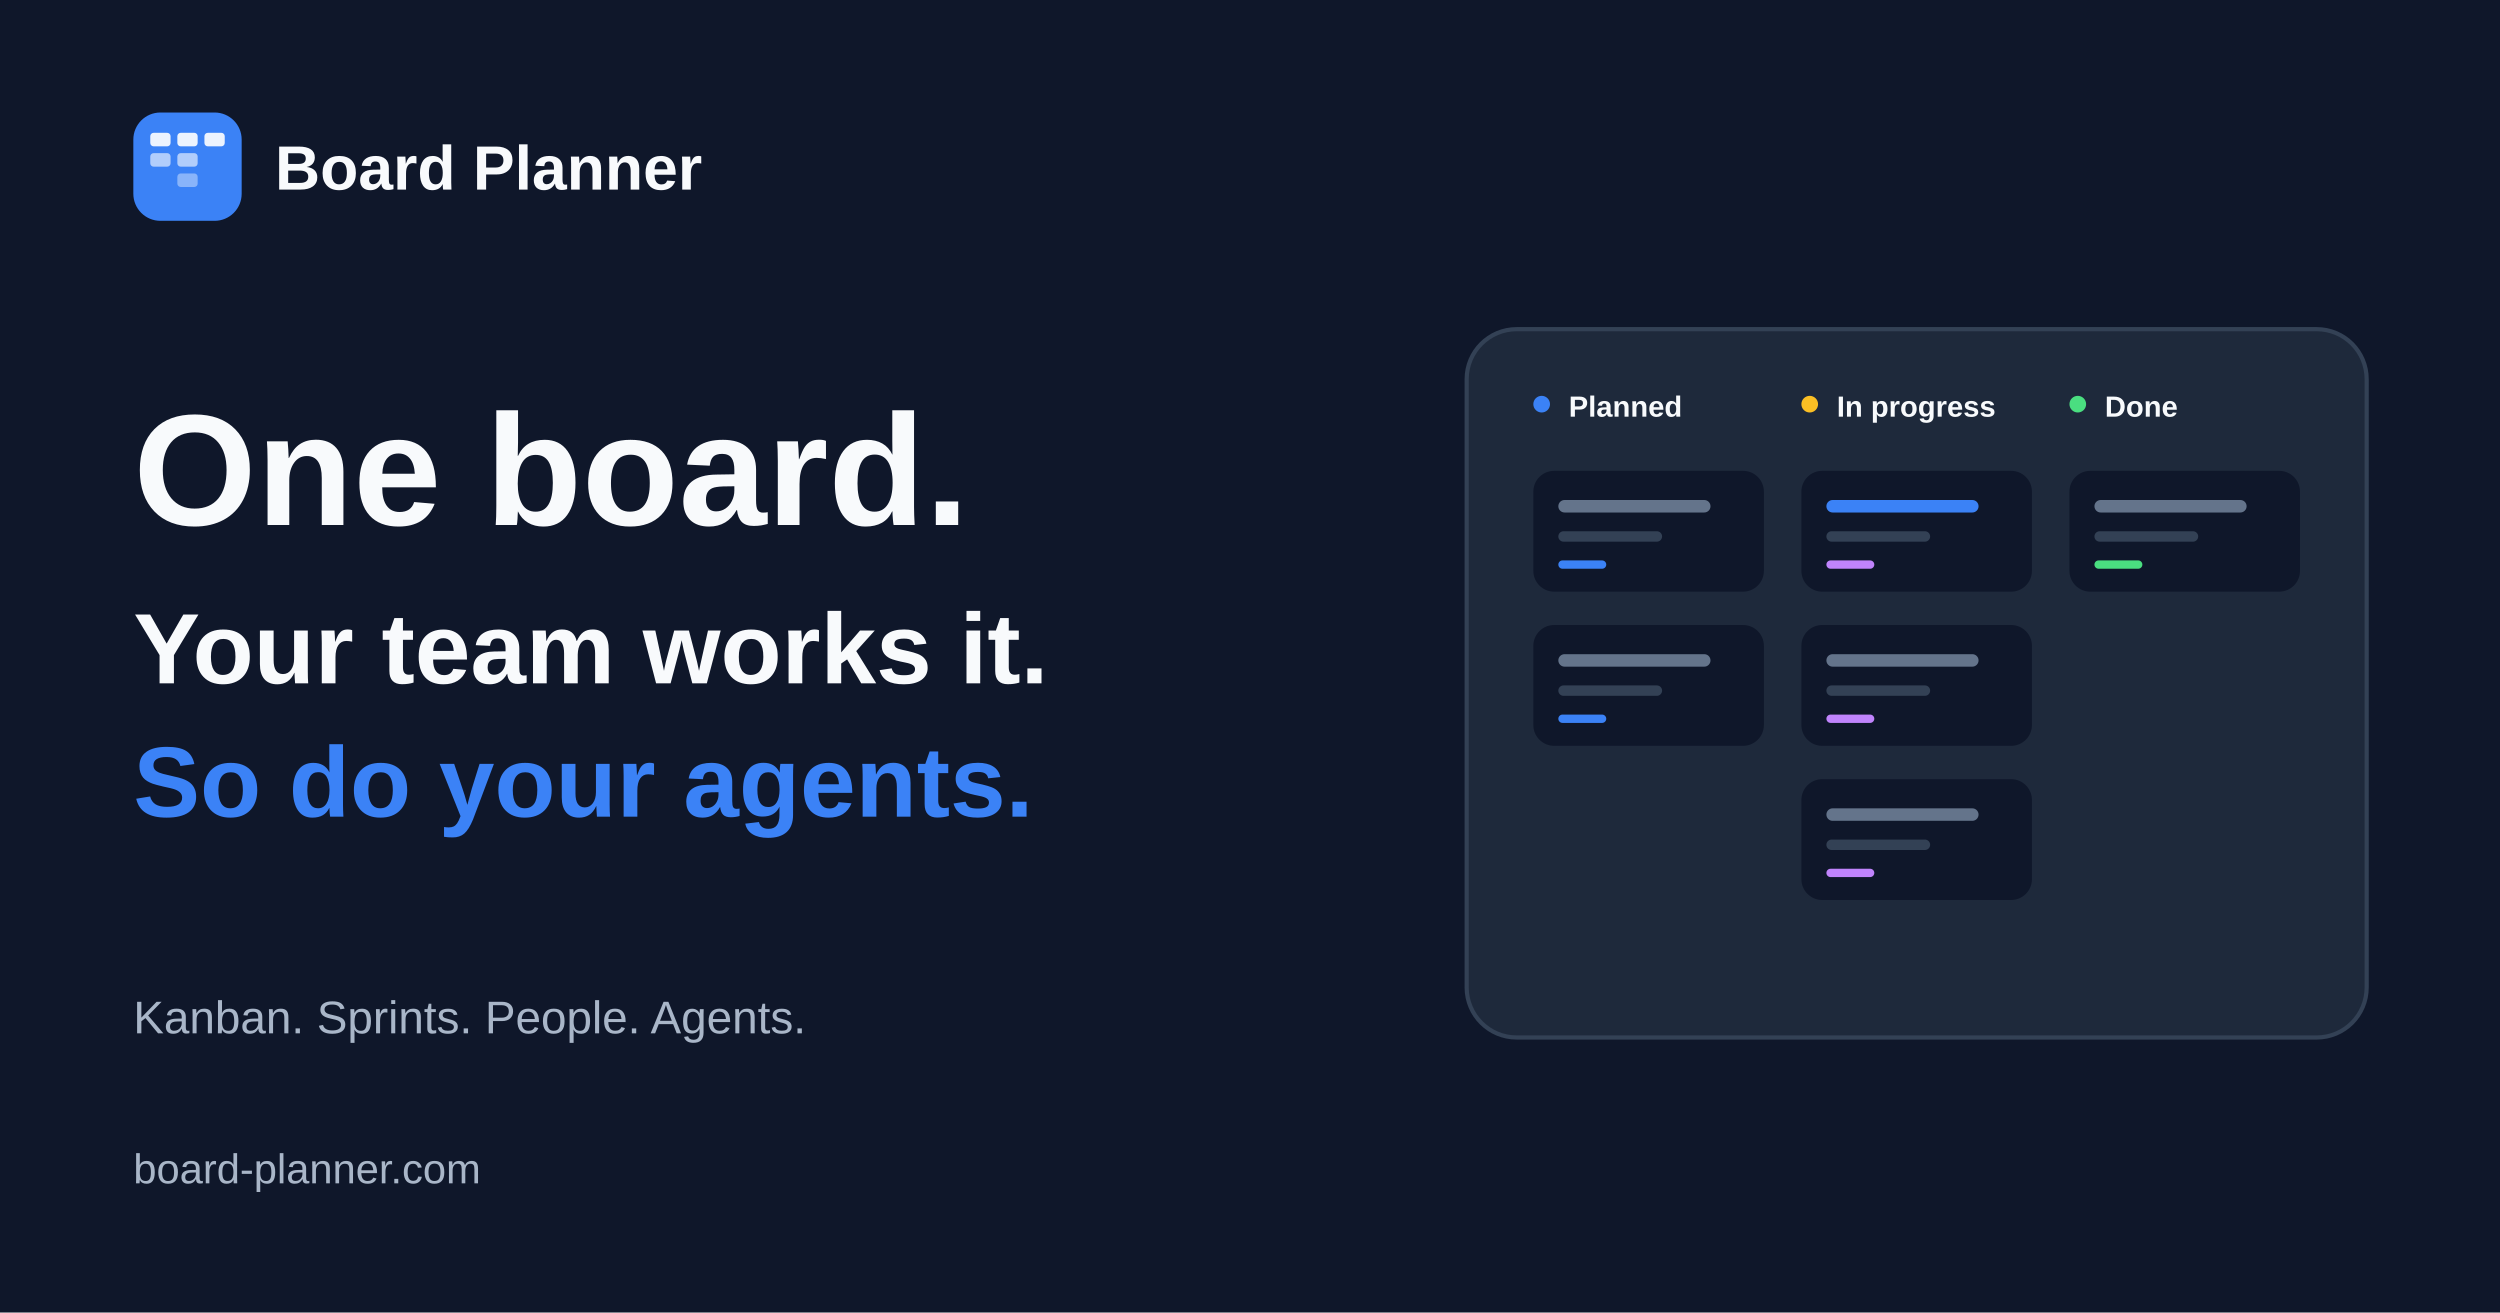
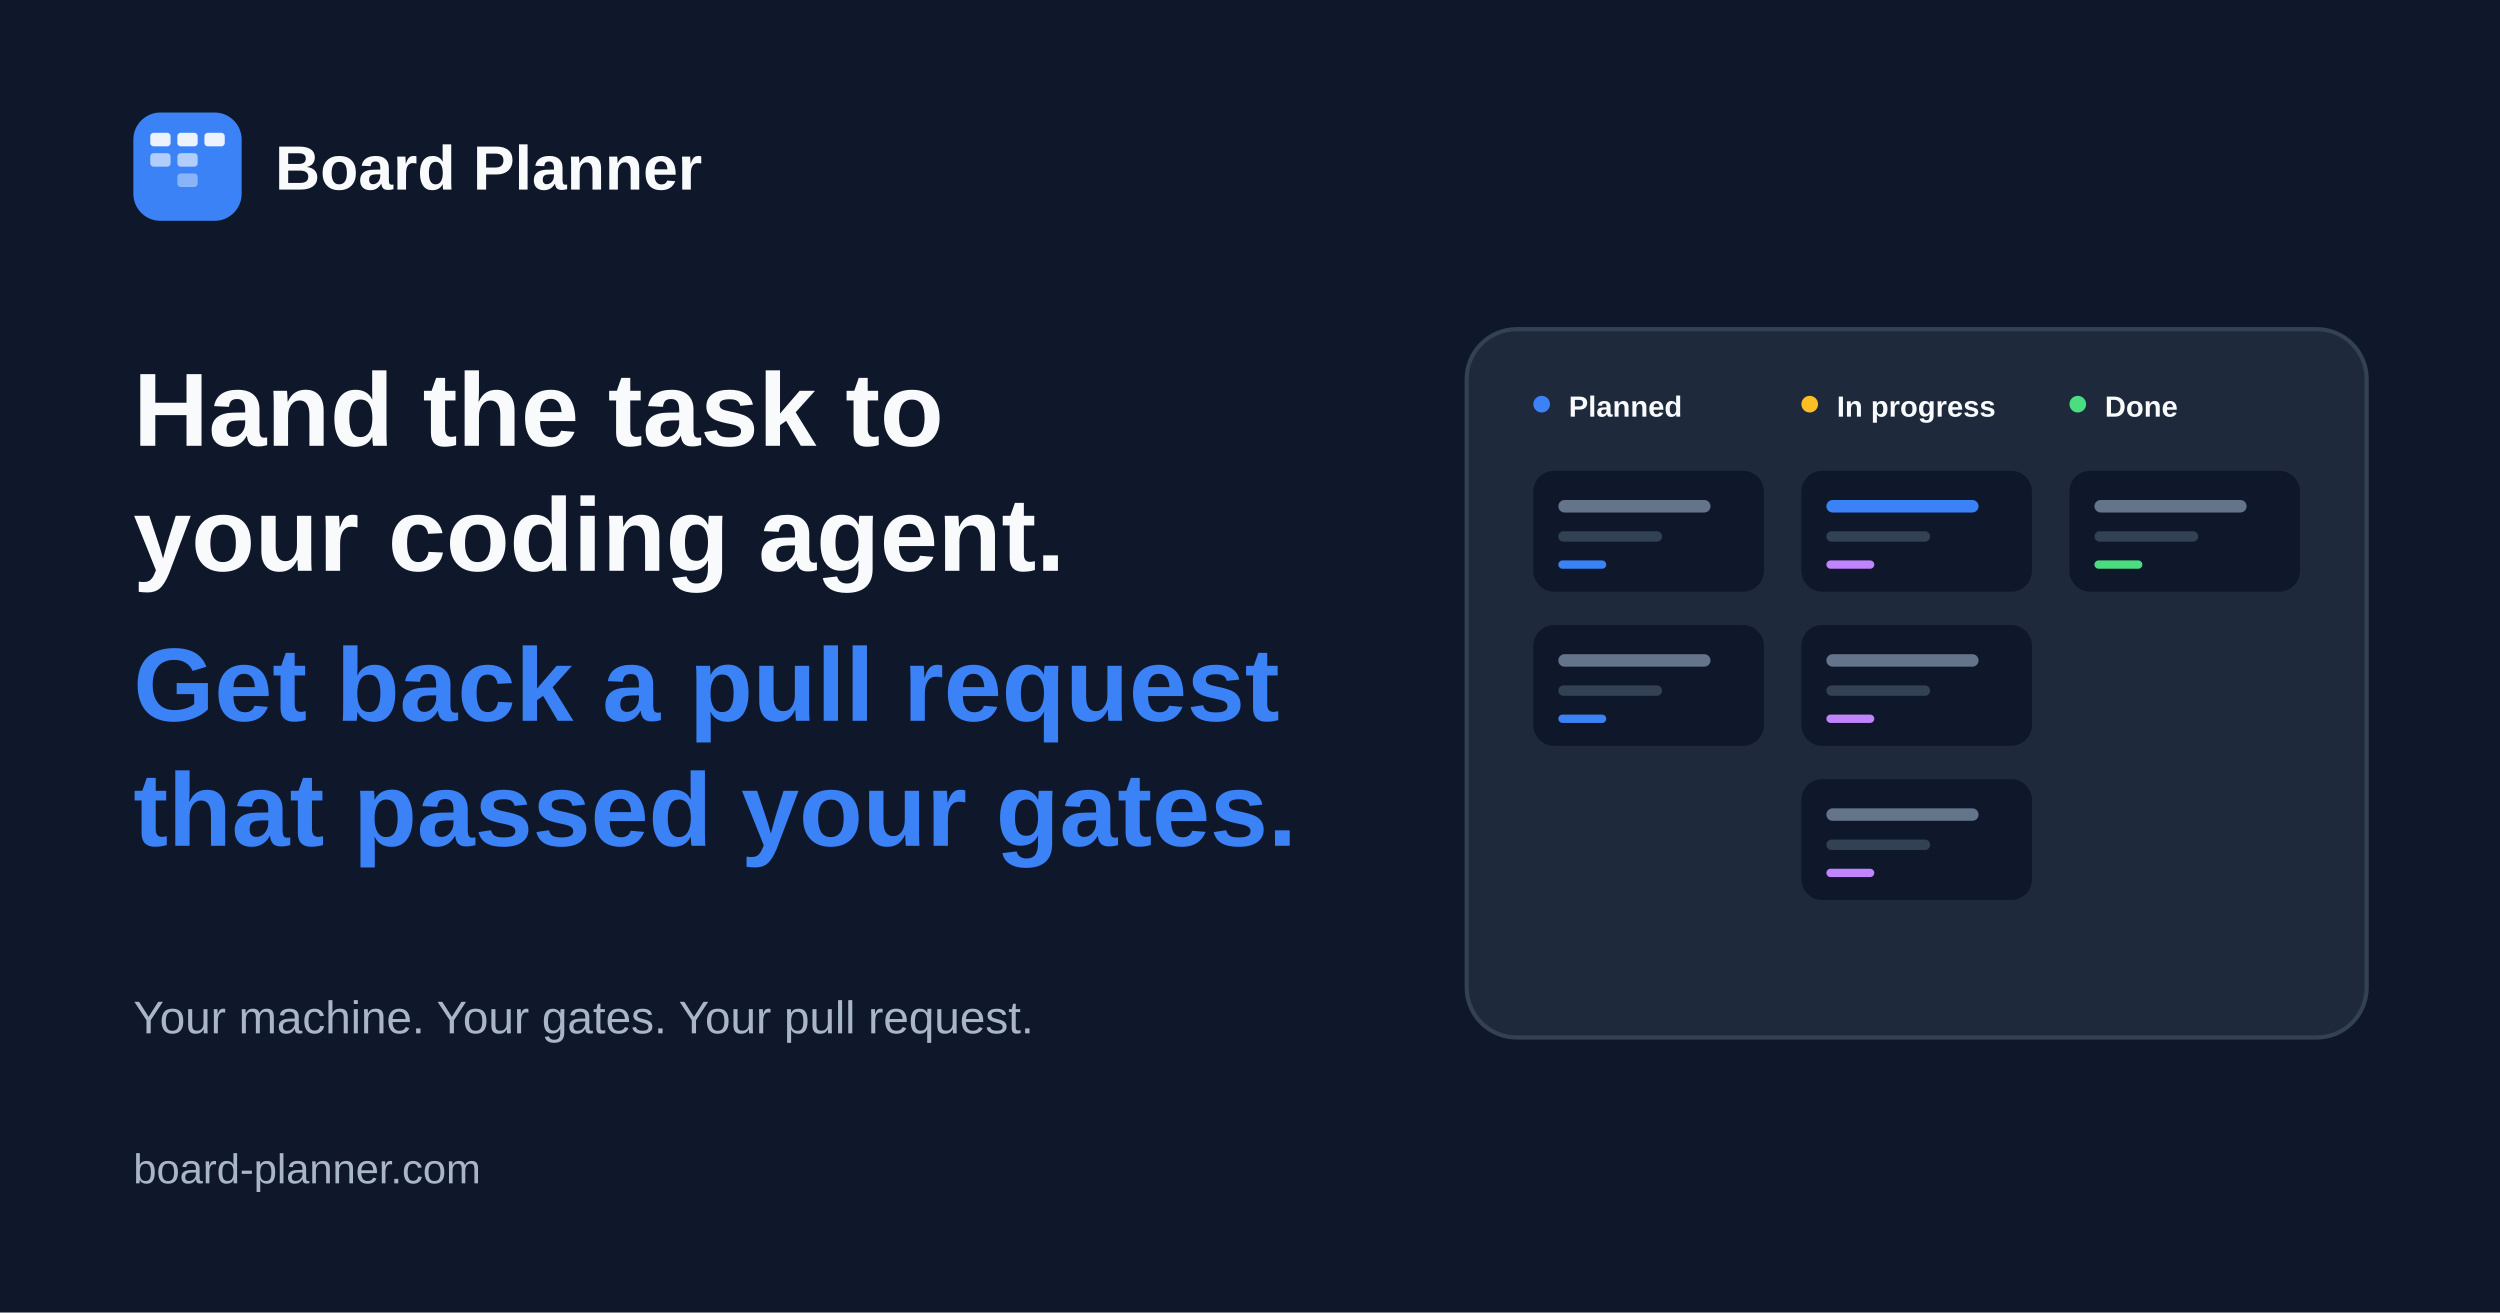
<svg xmlns="http://www.w3.org/2000/svg" width="1200" height="630" viewBox="0 0 1200 630" role="img">
  <rect x="0" y="0" width="1200" height="630" rx="0" fill="#0F172A" />
  <g transform="translate(64 54) scale(1.625)">
    <rect x="0" y="0" width="32" height="32" rx="8" fill="#3B82F6" />
    <rect x="5" y="6" width="6" height="4" rx="1" fill="#FFFFFF" opacity="0.9" />
    <rect x="5" y="12" width="6" height="4" rx="1" fill="#FFFFFF" opacity="0.6" />
    <rect x="13" y="6" width="6" height="4" rx="1" fill="#FFFFFF" opacity="0.9" />
    <rect x="13" y="12" width="6" height="4" rx="1" fill="#FFFFFF" opacity="0.6" />
    <rect x="13" y="18" width="6" height="4" rx="1" fill="#FFFFFF" opacity="0.4" />
    <rect x="21" y="6" width="6" height="4" rx="1" fill="#FFFFFF" opacity="0.9" />
  </g>
  <text x="132" y="91" font-family="Arial, Helvetica, sans-serif" font-size="30" font-weight="700" fill="#F8FAFC">Board Planner</text>
-   <text x="64" y="252" font-family="Arial, Helvetica, sans-serif" font-size="76" font-weight="700" fill="#F8FAFC">One board.</text>
-   <text x="64" y="328" font-family="Arial, Helvetica, sans-serif" font-size="48" font-weight="700" fill="#F8FAFC">Your team works it.</text>
-   <text x="64" y="392" font-family="Arial, Helvetica, sans-serif" font-size="48" font-weight="700" fill="#3B82F6">So do your agents.</text>
-   <text x="64" y="496" font-family="Arial, Helvetica, sans-serif" font-size="22" font-weight="400" fill="#A9B6C8">Kanban. Sprints. People. Agents.</text>
+   <text x="64" y="214" font-family="Arial, Helvetica, sans-serif" font-size="50" font-weight="700" fill="#F8FAFC">Hand the task to</text>
+   <text x="64" y="274" font-family="Arial, Helvetica, sans-serif" font-size="50" font-weight="700" fill="#F8FAFC">your coding agent.</text>
+   <text x="64" y="346" font-family="Arial, Helvetica, sans-serif" font-size="50" font-weight="700" fill="#3B82F6">Get back a pull request</text>
+   <text x="64" y="406" font-family="Arial, Helvetica, sans-serif" font-size="50" font-weight="700" fill="#3B82F6">that passed your gates.</text>
+   <text x="64" y="496" font-family="Arial, Helvetica, sans-serif" font-size="22" font-weight="400" fill="#A9B6C8">Your machine. Your gates. Your pull request.</text>
  <text x="64" y="568" font-family="Arial, Helvetica, sans-serif" font-size="20" font-weight="400" fill="#A9B6C8">board-planner.com</text>
  <rect x="704" y="158" width="432" height="340" rx="24" fill="#1E293B" stroke="#334155" stroke-width="2" />
  <rect x="736" y="190" width="8" height="8" rx="4" fill="#3B82F6" />
  <text x="753" y="200" font-family="Arial, Helvetica, sans-serif" font-size="14" font-weight="700" fill="#F8FAFC">Planned</text>
  <rect x="736" y="226" width="110.667" height="58" rx="10" fill="#0F172A" />
  <rect x="748" y="240" width="73.04" height="6" rx="3" fill="#64748B" />
  <rect x="748" y="255" width="49.8" height="5" rx="2.5" fill="#334155" />
  <rect x="748" y="269" width="23" height="4" rx="2" fill="#3B82F6" />
  <rect x="736" y="300" width="110.667" height="58" rx="10" fill="#0F172A" />
  <rect x="748" y="314" width="73.04" height="6" rx="3" fill="#64748B" />
  <rect x="748" y="329" width="49.8" height="5" rx="2.5" fill="#334155" />
  <rect x="748" y="343" width="23" height="4" rx="2" fill="#3B82F6" />
  <rect x="864.667" y="190" width="8" height="8" rx="4" fill="#FBBF24" />
  <text x="881.667" y="200" font-family="Arial, Helvetica, sans-serif" font-size="14" font-weight="700" fill="#F8FAFC">In progress</text>
  <rect x="864.667" y="226" width="110.667" height="58" rx="10" fill="#0F172A" />
  <rect x="876.667" y="240" width="73.04" height="6" rx="3" fill="#3B82F6" />
  <rect x="876.667" y="255" width="49.8" height="5" rx="2.5" fill="#334155" />
  <rect x="876.667" y="269" width="23" height="4" rx="2" fill="#C084FC" />
  <rect x="864.667" y="300" width="110.667" height="58" rx="10" fill="#0F172A" />
  <rect x="876.667" y="314" width="73.04" height="6" rx="3" fill="#64748B" />
  <rect x="876.667" y="329" width="49.8" height="5" rx="2.5" fill="#334155" />
  <rect x="876.667" y="343" width="23" height="4" rx="2" fill="#C084FC" />
  <rect x="864.667" y="374" width="110.667" height="58" rx="10" fill="#0F172A" />
  <rect x="876.667" y="388" width="73.04" height="6" rx="3" fill="#64748B" />
  <rect x="876.667" y="403" width="49.8" height="5" rx="2.5" fill="#334155" />
  <rect x="876.667" y="417" width="23" height="4" rx="2" fill="#C084FC" />
  <rect x="993.333" y="190" width="8" height="8" rx="4" fill="#4ADE80" />
  <text x="1010.333" y="200" font-family="Arial, Helvetica, sans-serif" font-size="14" font-weight="700" fill="#F8FAFC">Done</text>
  <rect x="993.333" y="226" width="110.667" height="58" rx="10" fill="#0F172A" />
  <rect x="1005.333" y="240" width="73.04" height="6" rx="3" fill="#64748B" />
  <rect x="1005.333" y="255" width="49.8" height="5" rx="2.5" fill="#334155" />
  <rect x="1005.333" y="269" width="23" height="4" rx="2" fill="#4ADE80" />
</svg>
